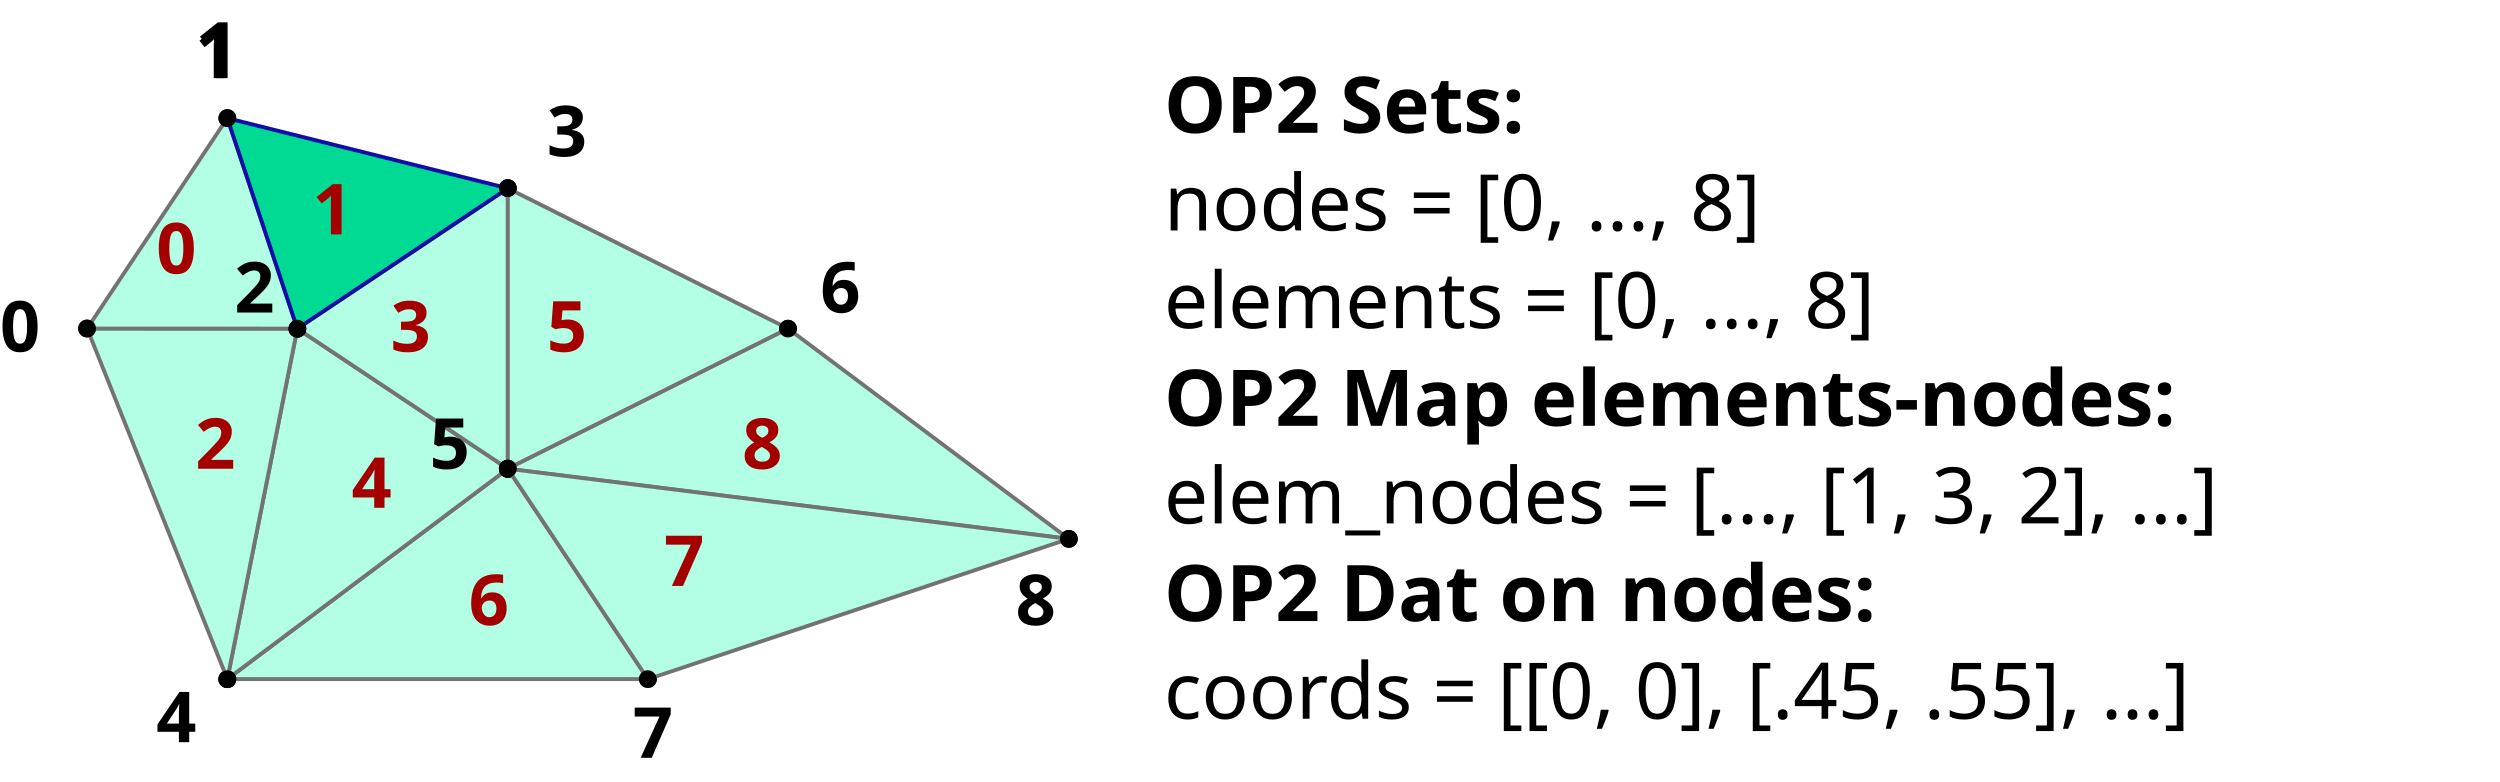
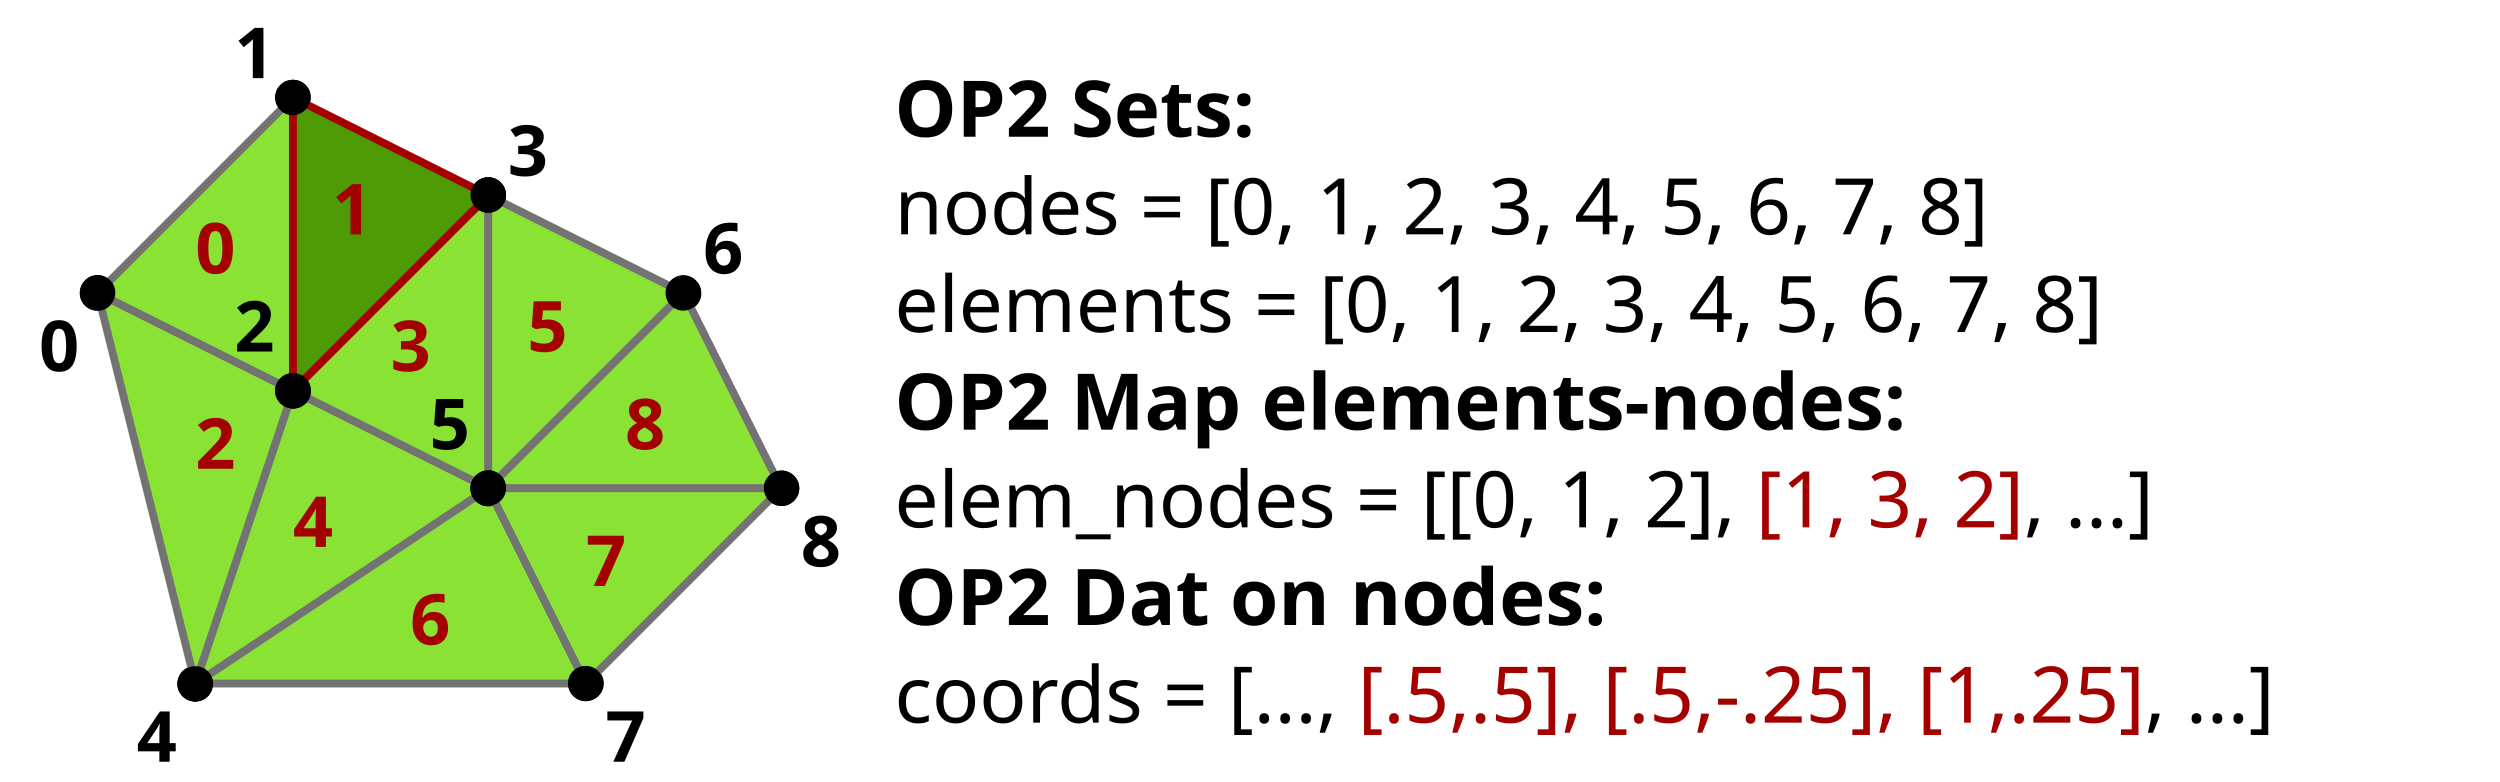
<svg xmlns="http://www.w3.org/2000/svg" width="640" height="200" id="svg6640" version="1.1">
  <defs id="defs6642">
    <marker style="overflow:visible" id="DotM" refX="0" refY="0" orient="auto">
      <path transform="matrix(0.4,0,0,0.4,2.96,0.4)" style="fill-rule:evenodd;stroke:#000000;stroke-width:1pt;marker-start:none;marker-end:none" d="m -2.5,-1 c 0,2.76 -2.24,5 -5,5 -2.76,0 -5,-2.24 -5,-5 0,-2.76 2.24,-5 5,-5 2.76,0 5,2.24 5,5 z" id="path21623" />
    </marker>
    <marker style="overflow:visible" id="marker6562" refX="0" refY="0" orient="auto">
      <path transform="matrix(0.4,0,0,0.4,2.96,0.4)" style="fill-rule:evenodd;stroke:#000000;stroke-width:1pt;marker-start:none;marker-end:none" d="m -2.5,-1 c 0,2.76 -2.24,5 -5,5 -2.76,0 -5,-2.24 -5,-5 0,-2.76 2.24,-5 5,-5 2.76,0 5,2.24 5,5 z" id="path6564" />
    </marker>
    <marker style="overflow:visible" id="marker6566" refX="0" refY="0" orient="auto">
      <path transform="matrix(0.4,0,0,0.4,2.96,0.4)" style="fill-rule:evenodd;stroke:#000000;stroke-width:1pt;marker-start:none;marker-end:none" d="m -2.5,-1 c 0,2.76 -2.24,5 -5,5 -2.76,0 -5,-2.24 -5,-5 0,-2.76 2.24,-5 5,-5 2.76,0 5,2.24 5,5 z" id="path6568" />
    </marker>
    <marker style="overflow:visible" id="marker6570" refX="0" refY="0" orient="auto">
      <path transform="matrix(0.4,0,0,0.4,2.96,0.4)" style="fill-rule:evenodd;stroke:#000000;stroke-width:1pt;marker-start:none;marker-end:none" d="m -2.5,-1 c 0,2.76 -2.24,5 -5,5 -2.76,0 -5,-2.24 -5,-5 0,-2.76 2.24,-5 5,-5 2.76,0 5,2.24 5,5 z" id="path6572" />
    </marker>
    <marker style="overflow:visible" id="marker6574" refX="0" refY="0" orient="auto">
      <path transform="matrix(0.4,0,0,0.4,2.96,0.4)" style="fill-rule:evenodd;stroke:#000000;stroke-width:1pt;marker-start:none;marker-end:none" d="m -2.5,-1 c 0,2.76 -2.24,5 -5,5 -2.76,0 -5,-2.24 -5,-5 0,-2.76 2.24,-5 5,-5 2.76,0 5,2.24 5,5 z" id="path6576" />
    </marker>
    <marker style="overflow:visible" id="marker6578" refX="0" refY="0" orient="auto">
      <path transform="matrix(0.4,0,0,0.4,2.96,0.4)" style="fill-rule:evenodd;stroke:#000000;stroke-width:1pt;marker-start:none;marker-end:none" d="m -2.5,-1 c 0,2.76 -2.24,5 -5,5 -2.76,0 -5,-2.24 -5,-5 0,-2.76 2.24,-5 5,-5 2.76,0 5,2.24 5,5 z" id="path6580" />
    </marker>
    <marker style="overflow:visible" id="marker6582" refX="0" refY="0" orient="auto">
      <path transform="matrix(0.4,0,0,0.4,2.96,0.4)" style="fill-rule:evenodd;stroke:#000000;stroke-width:1pt;marker-start:none;marker-end:none" d="m -2.5,-1 c 0,2.76 -2.24,5 -5,5 -2.76,0 -5,-2.24 -5,-5 0,-2.76 2.24,-5 5,-5 2.76,0 5,2.24 5,5 z" id="path6584" />
    </marker>
    <marker style="overflow:visible" id="marker6586" refX="0" refY="0" orient="auto">
      <path transform="matrix(0.4,0,0,0.4,2.96,0.4)" style="fill-rule:evenodd;stroke:#000000;stroke-width:1pt;marker-start:none;marker-end:none" d="m -2.5,-1 c 0,2.76 -2.24,5 -5,5 -2.76,0 -5,-2.24 -5,-5 0,-2.76 2.24,-5 5,-5 2.76,0 5,2.24 5,5 z" id="path6588" />
    </marker>
    <marker style="overflow:visible" id="marker6590" refX="0" refY="0" orient="auto">
      <path transform="matrix(0.4,0,0,0.4,2.96,0.4)" style="fill-rule:evenodd;stroke:#000000;stroke-width:1pt;marker-start:none;marker-end:none" d="m -2.5,-1 c 0,2.76 -2.24,5 -5,5 -2.76,0 -5,-2.24 -5,-5 0,-2.76 2.24,-5 5,-5 2.76,0 5,2.24 5,5 z" id="path6592" />
    </marker>
    <marker style="overflow:visible" id="marker6594" refX="0" refY="0" orient="auto">
      <path transform="matrix(0.4,0,0,0.4,2.96,0.4)" style="fill-rule:evenodd;stroke:#000000;stroke-width:1pt;marker-start:none;marker-end:none" d="m -2.5,-1 c 0,2.76 -2.24,5 -5,5 -2.76,0 -5,-2.24 -5,-5 0,-2.76 2.24,-5 5,-5 2.76,0 5,2.24 5,5 z" id="path6596" />
    </marker>
    <marker style="overflow:visible" id="marker6598" refX="0" refY="0" orient="auto">
      <path transform="matrix(0.4,0,0,0.4,2.96,0.4)" style="fill-rule:evenodd;stroke:#000000;stroke-width:1pt;marker-start:none;marker-end:none" d="m -2.5,-1 c 0,2.76 -2.24,5 -5,5 -2.76,0 -5,-2.24 -5,-5 0,-2.76 2.24,-5 5,-5 2.76,0 5,2.24 5,5 z" id="path6600" />
    </marker>
    <marker style="overflow:visible" id="marker6602" refX="0" refY="0" orient="auto">
      <path transform="matrix(0.4,0,0,0.4,2.96,0.4)" style="fill-rule:evenodd;stroke:#000000;stroke-width:1pt;marker-start:none;marker-end:none" d="m -2.5,-1 c 0,2.76 -2.24,5 -5,5 -2.76,0 -5,-2.24 -5,-5 0,-2.76 2.24,-5 5,-5 2.76,0 5,2.24 5,5 z" id="path6604" />
    </marker>
    <marker style="overflow:visible" id="marker6606" refX="0" refY="0" orient="auto">
      <path transform="matrix(0.4,0,0,0.4,2.96,0.4)" style="fill-rule:evenodd;stroke:#000000;stroke-width:1pt;marker-start:none;marker-end:none" d="m -2.5,-1 c 0,2.76 -2.24,5 -5,5 -2.76,0 -5,-2.24 -5,-5 0,-2.76 2.24,-5 5,-5 2.76,0 5,2.24 5,5 z" id="path6608" />
    </marker>
    <marker style="overflow:visible" id="marker6610" refX="0" refY="0" orient="auto">
      <path transform="matrix(0.4,0,0,0.4,2.96,0.4)" style="fill-rule:evenodd;stroke:#000000;stroke-width:1pt;marker-start:none;marker-end:none" d="m -2.5,-1 c 0,2.76 -2.24,5 -5,5 -2.76,0 -5,-2.24 -5,-5 0,-2.76 2.24,-5 5,-5 2.76,0 5,2.24 5,5 z" id="path6612" />
    </marker>
    <marker style="overflow:visible" id="marker6614" refX="0" refY="0" orient="auto">
      <path transform="matrix(0.4,0,0,0.4,2.96,0.4)" style="fill-rule:evenodd;stroke:#000000;stroke-width:1pt;marker-start:none;marker-end:none" d="m -2.5,-1 c 0,2.76 -2.24,5 -5,5 -2.76,0 -5,-2.24 -5,-5 0,-2.76 2.24,-5 5,-5 2.76,0 5,2.24 5,5 z" id="path6616" />
    </marker>
    <marker style="overflow:visible" id="marker6618" refX="0" refY="0" orient="auto">
      <path transform="matrix(0.4,0,0,0.4,2.96,0.4)" style="fill-rule:evenodd;stroke:#000000;stroke-width:1pt;marker-start:none;marker-end:none" d="m -2.5,-1 c 0,2.76 -2.24,5 -5,5 -2.76,0 -5,-2.24 -5,-5 0,-2.76 2.24,-5 5,-5 2.76,0 5,2.24 5,5 z" id="path6620" />
    </marker>
    <marker style="overflow:visible" id="marker6622" refX="0" refY="0" orient="auto">
      <path transform="matrix(0.4,0,0,0.4,2.96,0.4)" style="fill-rule:evenodd;stroke:#000000;stroke-width:1pt;marker-start:none;marker-end:none" d="m -2.5,-1 c 0,2.76 -2.24,5 -5,5 -2.76,0 -5,-2.24 -5,-5 0,-2.76 2.24,-5 5,-5 2.76,0 5,2.24 5,5 z" id="path6624" />
    </marker>
    <marker style="overflow:visible" id="marker6626" refX="0" refY="0" orient="auto">
      <path transform="matrix(0.4,0,0,0.4,2.96,0.4)" style="fill-rule:evenodd;stroke:#000000;stroke-width:1pt;marker-start:none;marker-end:none" d="m -2.5,-1 c 0,2.76 -2.24,5 -5,5 -2.76,0 -5,-2.24 -5,-5 0,-2.76 2.24,-5 5,-5 2.76,0 5,2.24 5,5 z" id="path6628" />
    </marker>
  </defs>
  <g id="layer1" transform="translate(0,-852.3622)">
    <g style="display:inline" transform="matrix(3.589798,0,0,3.589798,-1664.899,-382.292)" id="g33354">
-       <path style="fill:#b3ffe6;fill-opacity:1;stroke:#737373;stroke-width:0.279px;stroke-linecap:round;stroke-linejoin:round;stroke-opacity:1;marker-start:url(#DotM);marker-mid:url(#DotM)" d="m 480,392.362 20,-15 10,15 z" id="path23831" />
-       <path id="path24209" d="m 480,392.362 20,-15 -15.01,-9.994 z" style="fill:#b3ffe6;fill-opacity:1;stroke:#737373;stroke-width:0.279px;stroke-linecap:round;stroke-linejoin:round;stroke-opacity:1;marker-start:url(#DotM);marker-mid:url(#DotM)" />
-       <path style="fill:#b3ffe6;fill-opacity:1;stroke:#737373;stroke-width:0.279px;stroke-linecap:round;stroke-linejoin:round;stroke-opacity:1;marker-start:url(#DotM);marker-mid:url(#DotM)" d="m 500,357.362 0,20 -15.01,-9.994 z" id="path24211" />
-       <path id="path24213" d="m 500,357.362 0,20 19.99,-9.994 z" style="fill:#b3ffe6;fill-opacity:1;stroke:#737373;stroke-width:0.279px;stroke-linecap:round;stroke-linejoin:round;stroke-opacity:1;marker-start:url(#DotM);marker-mid:url(#DotM)" />
-       <path style="fill:#b3ffe6;fill-opacity:1;stroke:#737373;stroke-width:0.279px;stroke-linecap:round;stroke-linejoin:round;stroke-opacity:1;marker-start:url(#DotM);marker-mid:url(#DotM)" d="m 540,382.362 -40,-5 19.99,-9.994 z" id="path24215" />
-       <path id="path24217" d="m 540,382.362 -40,-5 9.99,15.006 z" style="fill:#b3ffe6;fill-opacity:1;stroke:#737373;stroke-width:0.279px;stroke-linecap:round;stroke-linejoin:round;stroke-opacity:1;marker-start:url(#DotM);marker-mid:url(#DotM)" />
-       <path style="fill:#b3ffe6;fill-opacity:1;stroke:#737373;stroke-width:0.279px;stroke-linecap:round;stroke-linejoin:round;stroke-opacity:1;marker-start:url(#DotM);marker-mid:url(#DotM)" d="m 480,392.362 -10,-25 14.99,0.006 z" id="path33332" />
-       <path id="path33334" d="m 480,352.362 -10,15 14.99,0.006 z" style="fill:#b3ffe6;fill-opacity:1;stroke:#737373;stroke-width:0.279px;stroke-linecap:round;stroke-linejoin:round;stroke-opacity:1;marker-start:url(#DotM);marker-mid:url(#DotM)" />
-       <path style="fill:#00da92;fill-opacity:1;stroke:#110ca9;stroke-width:0.279px;stroke-linecap:round;stroke-linejoin:round;stroke-opacity:1;marker-start:url(#DotM);marker-mid:url(#DotM)" d="m 480,352.362 20,5 -15.01,10.006 z" id="path33336" />
+       <path style="fill:#8ae234;fill-opacity:1;stroke:#737373;stroke-width:0.557;stroke-linecap:round;stroke-linejoin:round;stroke-opacity:1;marker-start:url(#DotM);marker-mid:url(#DotM);stroke-miterlimit:4;stroke-dasharray:none" d="m 477.715,392.683 20.893,-13.928 6.964,13.928 z" id="path23831" />
+       <path id="path24209" d="m 477.715,392.683 20.893,-13.928 -13.928,-6.964 z" style="fill:#8ae234;fill-opacity:1;stroke:#737373;stroke-width:0.557;stroke-linecap:round;stroke-linejoin:round;stroke-opacity:1;marker-start:url(#DotM);marker-mid:url(#DotM);stroke-miterlimit:4;stroke-dasharray:none" />
+       <path style="fill:#8ae234;fill-opacity:1;stroke:#737373;stroke-width:0.557;stroke-linecap:round;stroke-linejoin:round;stroke-opacity:1;marker-start:url(#DotM);marker-mid:url(#DotM);stroke-miterlimit:4;stroke-dasharray:none" d="m 498.607,357.862 0,20.893 -13.928,-6.964 z" id="path24211" />
+       <path id="path24213" d="m 498.607,357.862 0,20.893 13.928,-13.928 z" style="fill:#8ae234;fill-opacity:1;stroke:#737373;stroke-width:0.557;stroke-linecap:round;stroke-linejoin:round;stroke-opacity:1;marker-start:url(#marker6626);marker-mid:url(#DotM);stroke-miterlimit:4;stroke-dasharray:none" />
+       <path style="fill:#8ae234;fill-opacity:1;stroke:#737373;stroke-width:0.557;stroke-linecap:round;stroke-linejoin:round;stroke-opacity:1;marker-start:url(#DotM);marker-mid:url(#DotM);stroke-miterlimit:4;stroke-dasharray:none" d="m 519.5,378.755 -20.893,0 13.928,-13.928 z" id="path24215" />
+       <path id="path24217" d="m 519.5,378.755 -20.893,0 6.964,13.928 z" style="fill:#8ae234;fill-opacity:1;stroke:#737373;stroke-width:0.557;stroke-linecap:round;stroke-linejoin:round;stroke-opacity:1;marker-start:url(#DotM);marker-mid:url(#DotM);stroke-miterlimit:4;stroke-dasharray:none" />
+       <path style="fill:#8ae234;fill-opacity:1;stroke:#737373;stroke-width:0.557;stroke-linecap:round;stroke-linejoin:round;stroke-opacity:1;marker-start:url(#DotM);marker-mid:url(#DotM);stroke-miterlimit:4;stroke-dasharray:none" d="m 477.715,392.683 -6.964,-27.857 13.928,6.964 z" id="path33332" />
+       <path id="path33334" d="m 484.679,350.898 -13.928,13.928 13.928,6.964 z" style="fill:#8ae234;fill-opacity:1;stroke:#737373;stroke-width:0.557;stroke-linecap:round;stroke-linejoin:round;stroke-opacity:1;marker-start:url(#DotM);marker-mid:url(#DotM);stroke-miterlimit:4;stroke-dasharray:none" />
+       <path style="fill:#4e9a06;fill-opacity:1;stroke:#a40000;stroke-width:0.557;stroke-linecap:round;stroke-linejoin:round;stroke-opacity:1;marker-start:url(#DotM);marker-mid:url(#DotM);stroke-miterlimit:4;stroke-dasharray:none" d="m 484.679,350.898 13.928,6.964 -13.928,13.928 z" id="path33336" />
    </g>
-     <text xml:space="preserve" style="font-size:8px;font-style:normal;font-weight:bold;text-align:start;line-height:125%;letter-spacing:0px;word-spacing:0px;text-anchor:start;fill:#000000;fill-opacity:1;stroke:none;font-family:Sans;-inkscape-font-specification:Sans Bold" x="50" y="872.362" id="text6747">
-       <tspan id="tspan6749" x="50" y="872.362" style="font-size:20px">1</tspan>
+     <text id="text6763" y="872.362" x="60" style="font-size:8px;font-style:normal;font-weight:bold;text-align:start;line-height:125%;letter-spacing:0px;word-spacing:0px;text-anchor:start;fill:#000000;fill-opacity:1;stroke:none;font-family:Sans;-inkscape-font-specification:Sans Bold" xml:space="preserve">
+       <tspan style="font-size:18px" y="872.362" x="60" id="tspan6765">1</tspan>
    </text>
-     <text id="text6763" y="872.362" x="50" style="font-size:8px;font-style:normal;font-weight:bold;text-align:start;line-height:125%;letter-spacing:0px;word-spacing:0px;text-anchor:start;fill:#000000;fill-opacity:1;stroke:none;font-family:Sans;-inkscape-font-specification:Sans Bold" xml:space="preserve">
-       <tspan style="font-size:18px" y="872.362" x="50" id="tspan6765">1</tspan>
+     <text xml:space="preserve" style="font-size:8px;font-style:normal;font-weight:bold;text-align:start;line-height:125%;letter-spacing:0px;word-spacing:0px;text-anchor:start;fill:#000000;fill-opacity:1;stroke:none;font-family:Sans;-inkscape-font-specification:Sans Bold" x="10" y="947.362" id="text6771">
+       <tspan id="tspan6773" x="10" y="947.362" style="font-size:18px">0</tspan>
    </text>
-     <text xml:space="preserve" style="font-size:8px;font-style:normal;font-weight:bold;text-align:start;line-height:125%;letter-spacing:0px;word-spacing:0px;text-anchor:start;fill:#000000;fill-opacity:1;stroke:none;font-family:Sans;-inkscape-font-specification:Sans Bold" x="0" y="942.362" id="text6771">
-       <tspan id="tspan6773" x="0" y="942.362" style="font-size:18px">0</tspan>
+     <text id="text6775" y="942.362" x="60" style="font-size:8px;font-style:normal;font-weight:bold;text-align:start;line-height:125%;letter-spacing:0px;word-spacing:0px;text-anchor:start;fill:#000000;fill-opacity:1;stroke:none;font-family:Sans;-inkscape-font-specification:Sans Bold" xml:space="preserve">
+       <tspan style="font-size:18px" y="942.362" x="60" id="tspan6777">2</tspan>
    </text>
-     <text id="text6775" y="932.362" x="60" style="font-size:8px;font-style:normal;font-weight:bold;text-align:start;line-height:125%;letter-spacing:0px;word-spacing:0px;text-anchor:start;fill:#000000;fill-opacity:1;stroke:none;font-family:Sans;-inkscape-font-specification:Sans Bold" xml:space="preserve">
-       <tspan style="font-size:18px" y="932.362" x="60" id="tspan6777">2</tspan>
+     <text xml:space="preserve" style="font-size:8px;font-style:normal;font-weight:bold;text-align:start;line-height:125%;letter-spacing:0px;word-spacing:0px;text-anchor:start;fill:#000000;fill-opacity:1;stroke:none;font-family:Sans;-inkscape-font-specification:Sans Bold" x="130" y="897.362" id="text6779">
+       <tspan id="tspan6781" x="130" y="897.362" style="font-size:18px">3</tspan>
    </text>
-     <text xml:space="preserve" style="font-size:8px;font-style:normal;font-weight:bold;text-align:start;line-height:125%;letter-spacing:0px;word-spacing:0px;text-anchor:start;fill:#000000;fill-opacity:1;stroke:none;font-family:Sans;-inkscape-font-specification:Sans Bold" x="140" y="892.362" id="text6779">
-       <tspan id="tspan6781" x="140" y="892.362" style="font-size:18px">3</tspan>
+     <text xml:space="preserve" style="font-size:8px;font-style:normal;font-weight:bold;text-align:start;line-height:125%;letter-spacing:0px;word-spacing:0px;text-anchor:start;fill:#000000;fill-opacity:1;stroke:none;font-family:Sans;-inkscape-font-specification:Sans Bold" x="180" y="922.362" id="text6787">
+       <tspan id="tspan6789" x="180" y="922.362" style="font-size:18px">6</tspan>
    </text>
-     <text xml:space="preserve" style="font-size:8px;font-style:normal;font-weight:bold;text-align:start;line-height:125%;letter-spacing:0px;word-spacing:0px;text-anchor:start;fill:#000000;fill-opacity:1;stroke:none;font-family:Sans;-inkscape-font-specification:Sans Bold" x="210" y="932.362" id="text6787">
-       <tspan id="tspan6789" x="210" y="932.362" style="font-size:18px">6</tspan>
+     <text id="text6791" y="967.362" x="110" style="font-size:8px;font-style:normal;font-weight:bold;text-align:start;line-height:125%;letter-spacing:0px;word-spacing:0px;text-anchor:start;fill:#000000;fill-opacity:1;stroke:none;font-family:Sans;-inkscape-font-specification:Sans Bold" xml:space="preserve">
+       <tspan style="font-size:18px" y="967.362" x="110" id="tspan6793">5</tspan>
    </text>
-     <text id="text6791" y="972.362" x="110" style="font-size:8px;font-style:normal;font-weight:bold;text-align:start;line-height:125%;letter-spacing:0px;word-spacing:0px;text-anchor:start;fill:#000000;fill-opacity:1;stroke:none;font-family:Sans;-inkscape-font-specification:Sans Bold" xml:space="preserve">
-       <tspan style="font-size:18px" y="972.362" x="110" id="tspan6793">5</tspan>
+     <text xml:space="preserve" style="font-size:8px;font-style:normal;font-weight:bold;text-align:start;line-height:125%;letter-spacing:0px;word-spacing:0px;text-anchor:start;fill:#000000;fill-opacity:1;stroke:none;font-family:Sans;-inkscape-font-specification:Sans Bold" x="35" y="1047.362" id="text6795">
+       <tspan id="tspan6797" x="35" y="1047.362" style="font-size:18px">4</tspan>
    </text>
-     <text xml:space="preserve" style="font-size:8px;font-style:normal;font-weight:bold;text-align:start;line-height:125%;letter-spacing:0px;word-spacing:0px;text-anchor:start;fill:#000000;fill-opacity:1;stroke:none;font-family:Sans;-inkscape-font-specification:Sans Bold" x="40" y="1042.362" id="text6795">
-       <tspan id="tspan6797" x="40" y="1042.362" style="font-size:18px">4</tspan>
+     <text id="text6799" y="1047.362" x="155" style="font-size:8px;font-style:normal;font-weight:bold;text-align:start;line-height:125%;letter-spacing:0px;word-spacing:0px;text-anchor:start;fill:#000000;fill-opacity:1;stroke:none;font-family:Sans;-inkscape-font-specification:Sans Bold" xml:space="preserve">
+       <tspan style="font-size:18px" y="1047.362" x="155" id="tspan6801">7</tspan>
    </text>
-     <text id="text6799" y="1046.362" x="162" style="font-size:8px;font-style:normal;font-weight:bold;text-align:start;line-height:125%;letter-spacing:0px;word-spacing:0px;text-anchor:start;fill:#000000;fill-opacity:1;stroke:none;font-family:Sans;-inkscape-font-specification:Sans Bold" xml:space="preserve">
-       <tspan style="font-size:18px" y="1046.362" x="162" id="tspan6801">7</tspan>
+     <text xml:space="preserve" style="font-size:8px;font-style:normal;font-weight:bold;text-align:start;line-height:125%;letter-spacing:0px;word-spacing:0px;text-anchor:start;fill:#000000;fill-opacity:1;stroke:none;font-family:Sans;-inkscape-font-specification:Sans Bold" x="205" y="997.362" id="text6803">
+       <tspan id="tspan6805" x="205" y="997.362" style="font-size:18px">8</tspan>
    </text>
-     <text xml:space="preserve" style="font-size:8px;font-style:normal;font-weight:bold;text-align:start;line-height:125%;letter-spacing:0px;word-spacing:0px;text-anchor:start;fill:#000000;fill-opacity:1;stroke:none;font-family:Sans;-inkscape-font-specification:Sans Bold" x="260" y="1012.362" id="text6803">
-       <tspan id="tspan6805" x="260" y="1012.362" style="font-size:18px">8</tspan>
+     <text xml:space="preserve" style="font-size:8px;font-style:normal;font-weight:bold;text-align:start;line-height:125%;letter-spacing:0px;word-spacing:0px;text-anchor:start;fill:#a40000;fill-opacity:1;stroke:none;font-family:Sans;-inkscape-font-specification:Sans Bold" x="50" y="922.362" id="text6807">
+       <tspan id="tspan6809" x="50" y="922.362" style="font-size:18px;fill:#a40000">0</tspan>
    </text>
-     <text xml:space="preserve" style="font-size:8px;font-style:normal;font-weight:bold;text-align:start;line-height:125%;letter-spacing:0px;word-spacing:0px;text-anchor:start;fill:#a40000;fill-opacity:1;stroke:none;font-family:Sans;-inkscape-font-specification:Sans Bold" x="40" y="922.362" id="text6807">
-       <tspan id="tspan6809" x="40" y="922.362" style="font-size:18px;fill:#a40000">0</tspan>
+     <text id="text6811" y="912.362" x="85" style="font-size:8px;font-style:normal;font-weight:bold;text-align:start;line-height:125%;letter-spacing:0px;word-spacing:0px;text-anchor:start;fill:#a40000;fill-opacity:1;stroke:none;font-family:Sans;-inkscape-font-specification:Sans Bold" xml:space="preserve">
+       <tspan style="font-size:18px;fill:#a40000" y="912.362" x="85" id="tspan6813">1</tspan>
    </text>
-     <text id="text6811" y="912.362" x="80" style="font-size:8px;font-style:normal;font-weight:bold;text-align:start;line-height:125%;letter-spacing:0px;word-spacing:0px;text-anchor:start;fill:#a40000;fill-opacity:1;stroke:none;font-family:Sans;-inkscape-font-specification:Sans Bold" xml:space="preserve">
-       <tspan style="font-size:18px;fill:#a40000" y="912.362" x="80" id="tspan6813">1</tspan>
-     </text>
-     <text xml:space="preserve" style="font-size:8px;font-style:normal;font-weight:bold;text-align:start;line-height:125%;letter-spacing:0px;word-spacing:0px;text-anchor:start;fill:#a40000;fill-opacity:1;stroke:none;font-family:Sans;-inkscape-font-specification:Sans Bold" x="100" y="942.362" id="text6815">
-       <tspan id="tspan6817" x="100" y="942.362" style="font-size:18px;fill:#a40000">3</tspan>
+     <text xml:space="preserve" style="font-size:8px;font-style:normal;font-weight:bold;text-align:start;line-height:125%;letter-spacing:0px;word-spacing:0px;text-anchor:start;fill:#a40000;fill-opacity:1;stroke:none;font-family:Sans;-inkscape-font-specification:Sans Bold" x="100" y="947.362" id="text6815">
+       <tspan id="tspan6817" x="100" y="947.362" style="font-size:18px;fill:#a40000">3</tspan>
    </text>
    <text id="text6819" y="972.362" x="50" style="font-size:8px;font-style:normal;font-weight:bold;text-align:start;line-height:125%;letter-spacing:0px;word-spacing:0px;text-anchor:start;fill:#a40000;fill-opacity:1;stroke:none;font-family:Sans;-inkscape-font-specification:Sans Bold" xml:space="preserve">
      <tspan style="font-size:18px;fill:#a40000" y="972.362" x="50" id="tspan6821">2</tspan>
    </text>
-     <text xml:space="preserve" style="font-size:8px;font-style:normal;font-weight:bold;text-align:start;line-height:125%;letter-spacing:0px;word-spacing:0px;text-anchor:start;fill:#a40000;fill-opacity:1;stroke:none;font-family:Sans;-inkscape-font-specification:Sans Bold" x="90" y="982.362" id="text6823">
-       <tspan id="tspan6825" x="90" y="982.362" style="font-size:18px;fill:#a40000">4</tspan>
+     <text xml:space="preserve" style="font-size:8px;font-style:normal;font-weight:bold;text-align:start;line-height:125%;letter-spacing:0px;word-spacing:0px;text-anchor:start;fill:#a40000;fill-opacity:1;stroke:none;font-family:Sans;-inkscape-font-specification:Sans Bold" x="75" y="992.362" id="text6823">
+       <tspan id="tspan6825" x="75" y="992.362" style="font-size:18px;fill:#a40000">4</tspan>
    </text>
-     <text id="text6827" y="942.362" x="140" style="font-size:8px;font-style:normal;font-weight:bold;text-align:start;line-height:125%;letter-spacing:0px;word-spacing:0px;text-anchor:start;fill:#a40000;fill-opacity:1;stroke:none;font-family:Sans;-inkscape-font-specification:Sans Bold" xml:space="preserve">
-       <tspan style="font-size:18px;fill:#a40000" y="942.362" x="140" id="tspan6829">5</tspan>
+     <text id="text6827" y="942.362" x="135" style="font-size:8px;font-style:normal;font-weight:bold;text-align:start;line-height:125%;letter-spacing:0px;word-spacing:0px;text-anchor:start;fill:#a40000;fill-opacity:1;stroke:none;font-family:Sans;-inkscape-font-specification:Sans Bold" xml:space="preserve">
+       <tspan style="font-size:18px;fill:#a40000" y="942.362" x="135" id="tspan6829">5</tspan>
    </text>
-     <text xml:space="preserve" style="font-size:8px;font-style:normal;font-weight:bold;text-align:start;line-height:125%;letter-spacing:0px;word-spacing:0px;text-anchor:start;fill:#a40000;fill-opacity:1;stroke:none;font-family:Sans;-inkscape-font-specification:Sans Bold" x="190" y="972.362" id="text6831">
-       <tspan id="tspan6833" x="190" y="972.362" style="font-size:18px;fill:#a40000">8</tspan>
+     <text xml:space="preserve" style="font-size:8px;font-style:normal;font-weight:bold;text-align:start;line-height:125%;letter-spacing:0px;word-spacing:0px;text-anchor:start;fill:#a40000;fill-opacity:1;stroke:none;font-family:Sans;-inkscape-font-specification:Sans Bold" x="160" y="967.362" id="text6831">
+       <tspan id="tspan6833" x="160" y="967.362" style="font-size:18px;fill:#a40000">8</tspan>
    </text>
-     <text id="text6835" y="1002.362" x="170" style="font-size:8px;font-style:normal;font-weight:bold;text-align:start;line-height:125%;letter-spacing:0px;word-spacing:0px;text-anchor:start;fill:#a40000;fill-opacity:1;stroke:none;font-family:Sans;-inkscape-font-specification:Sans Bold" xml:space="preserve">
-       <tspan style="font-size:18px;fill:#a40000" y="1002.362" x="170" id="tspan6837">7</tspan>
+     <text id="text6835" y="1002.362" x="150" style="font-size:8px;font-style:normal;font-weight:bold;text-align:start;line-height:125%;letter-spacing:0px;word-spacing:0px;text-anchor:start;fill:#a40000;fill-opacity:1;stroke:none;font-family:Sans;-inkscape-font-specification:Sans Bold" xml:space="preserve">
+       <tspan style="font-size:18px;fill:#a40000" y="1002.362" x="150" id="tspan6837">7</tspan>
    </text>
-     <text xml:space="preserve" style="font-size:8px;font-style:normal;font-weight:bold;text-align:start;line-height:125%;letter-spacing:0px;word-spacing:0px;text-anchor:start;fill:#a40000;fill-opacity:1;stroke:none;font-family:Sans;-inkscape-font-specification:Sans Bold" x="120" y="1012.362" id="text6839">
-       <tspan id="tspan6841" x="120" y="1012.362" style="font-size:18px;fill:#a40000">6</tspan>
+     <text xml:space="preserve" style="font-size:8px;font-style:normal;font-weight:bold;text-align:start;line-height:125%;letter-spacing:0px;word-spacing:0px;text-anchor:start;fill:#a40000;fill-opacity:1;stroke:none;font-family:Sans;-inkscape-font-specification:Sans Bold" x="105" y="1017.362" id="text6839">
+       <tspan id="tspan6841" x="105" y="1017.362" style="font-size:18px;fill:#a40000">6</tspan>
    </text>
-     <text xml:space="preserve" style="font-size:8px;font-style:normal;font-weight:bold;text-align:start;line-height:125%;letter-spacing:0px;word-spacing:0px;text-anchor:start;fill:#000000;fill-opacity:1;stroke:none;font-family:Sans;-inkscape-font-specification:Sans Bold" x="298" y="886.362" id="text6843">
-       <tspan id="tspan6845" x="298" y="886.362" style="font-size:20px">OP2 Sets:</tspan>
-       <tspan x="298" y="911.362" style="font-size:20px;font-weight:normal;-inkscape-font-specification:Sans" id="tspan6857">nodes = [0, ..., 8]</tspan>
-       <tspan x="298" y="936.362" style="font-size:20px;font-weight:normal;-inkscape-font-specification:Sans" id="tspan6847">elements = [0, ..., 8]</tspan>
-       <tspan x="298" y="961.362" style="font-size:20px" id="tspan6849">OP2 Map elements-nodes:</tspan>
-       <tspan x="298" y="986.362" style="font-size:20px;font-weight:normal;-inkscape-font-specification:Sans" id="tspan6851">elem_nodes = [..., [1, 3, 2], ...]</tspan>
-       <tspan x="298" y="1011.362" style="font-size:20px" id="tspan6853">OP2 Dat on nodes:</tspan>
-       <tspan x="298" y="1036.362" style="font-size:20px;font-weight:normal;-inkscape-font-specification:Sans" id="tspan6855">coords = [[0, 0], [.45, .55], ...]</tspan>
+     <text xml:space="preserve" style="font-size:8px;font-style:normal;font-weight:bold;text-align:start;line-height:125%;letter-spacing:0px;word-spacing:0px;text-anchor:start;fill:#000000;fill-opacity:1;stroke:none;font-family:Sans;-inkscape-font-specification:Sans Bold" x="229" y="887.362" id="text6843">
+       <tspan id="tspan6845" x="229" y="887.362" style="font-size:20px">OP2 Sets:</tspan>
+       <tspan x="229" y="912.362" style="font-size:20px;font-weight:normal;-inkscape-font-specification:Sans" id="tspan6857">nodes = [0, 1, 2, 3, 4, 5, 6, 7, 8]</tspan>
+       <tspan x="229" y="937.362" style="font-size:20px;font-weight:normal;-inkscape-font-specification:Sans" id="tspan6847">elements = [0, 1, 2, 3, 4, 5, 6, 7, 8]</tspan>
+       <tspan x="229" y="962.362" style="font-size:20px" id="tspan6849">OP2 Map elements-nodes:</tspan>
+       <tspan x="229" y="987.362" style="font-size:20px;font-weight:normal;-inkscape-font-specification:Sans" id="tspan6851">elem_nodes = [[0, 1, 2], <tspan style="fill:#a40000" id="tspan3119">[1, 3, 2]</tspan>, ...]</tspan>
+       <tspan x="229" y="1012.362" style="font-size:20px" id="tspan6853">OP2 Dat on nodes:</tspan>
+       <tspan x="229" y="1037.362" style="font-size:20px;font-weight:normal;-inkscape-font-specification:Sans" id="tspan6855">coords = [..., <tspan style="fill:#a40000;stroke:none" id="tspan3113">[.5,.5], [.5,-.25], [1,.25]</tspan>, ...]</tspan>
    </text>
  </g>
</svg>
